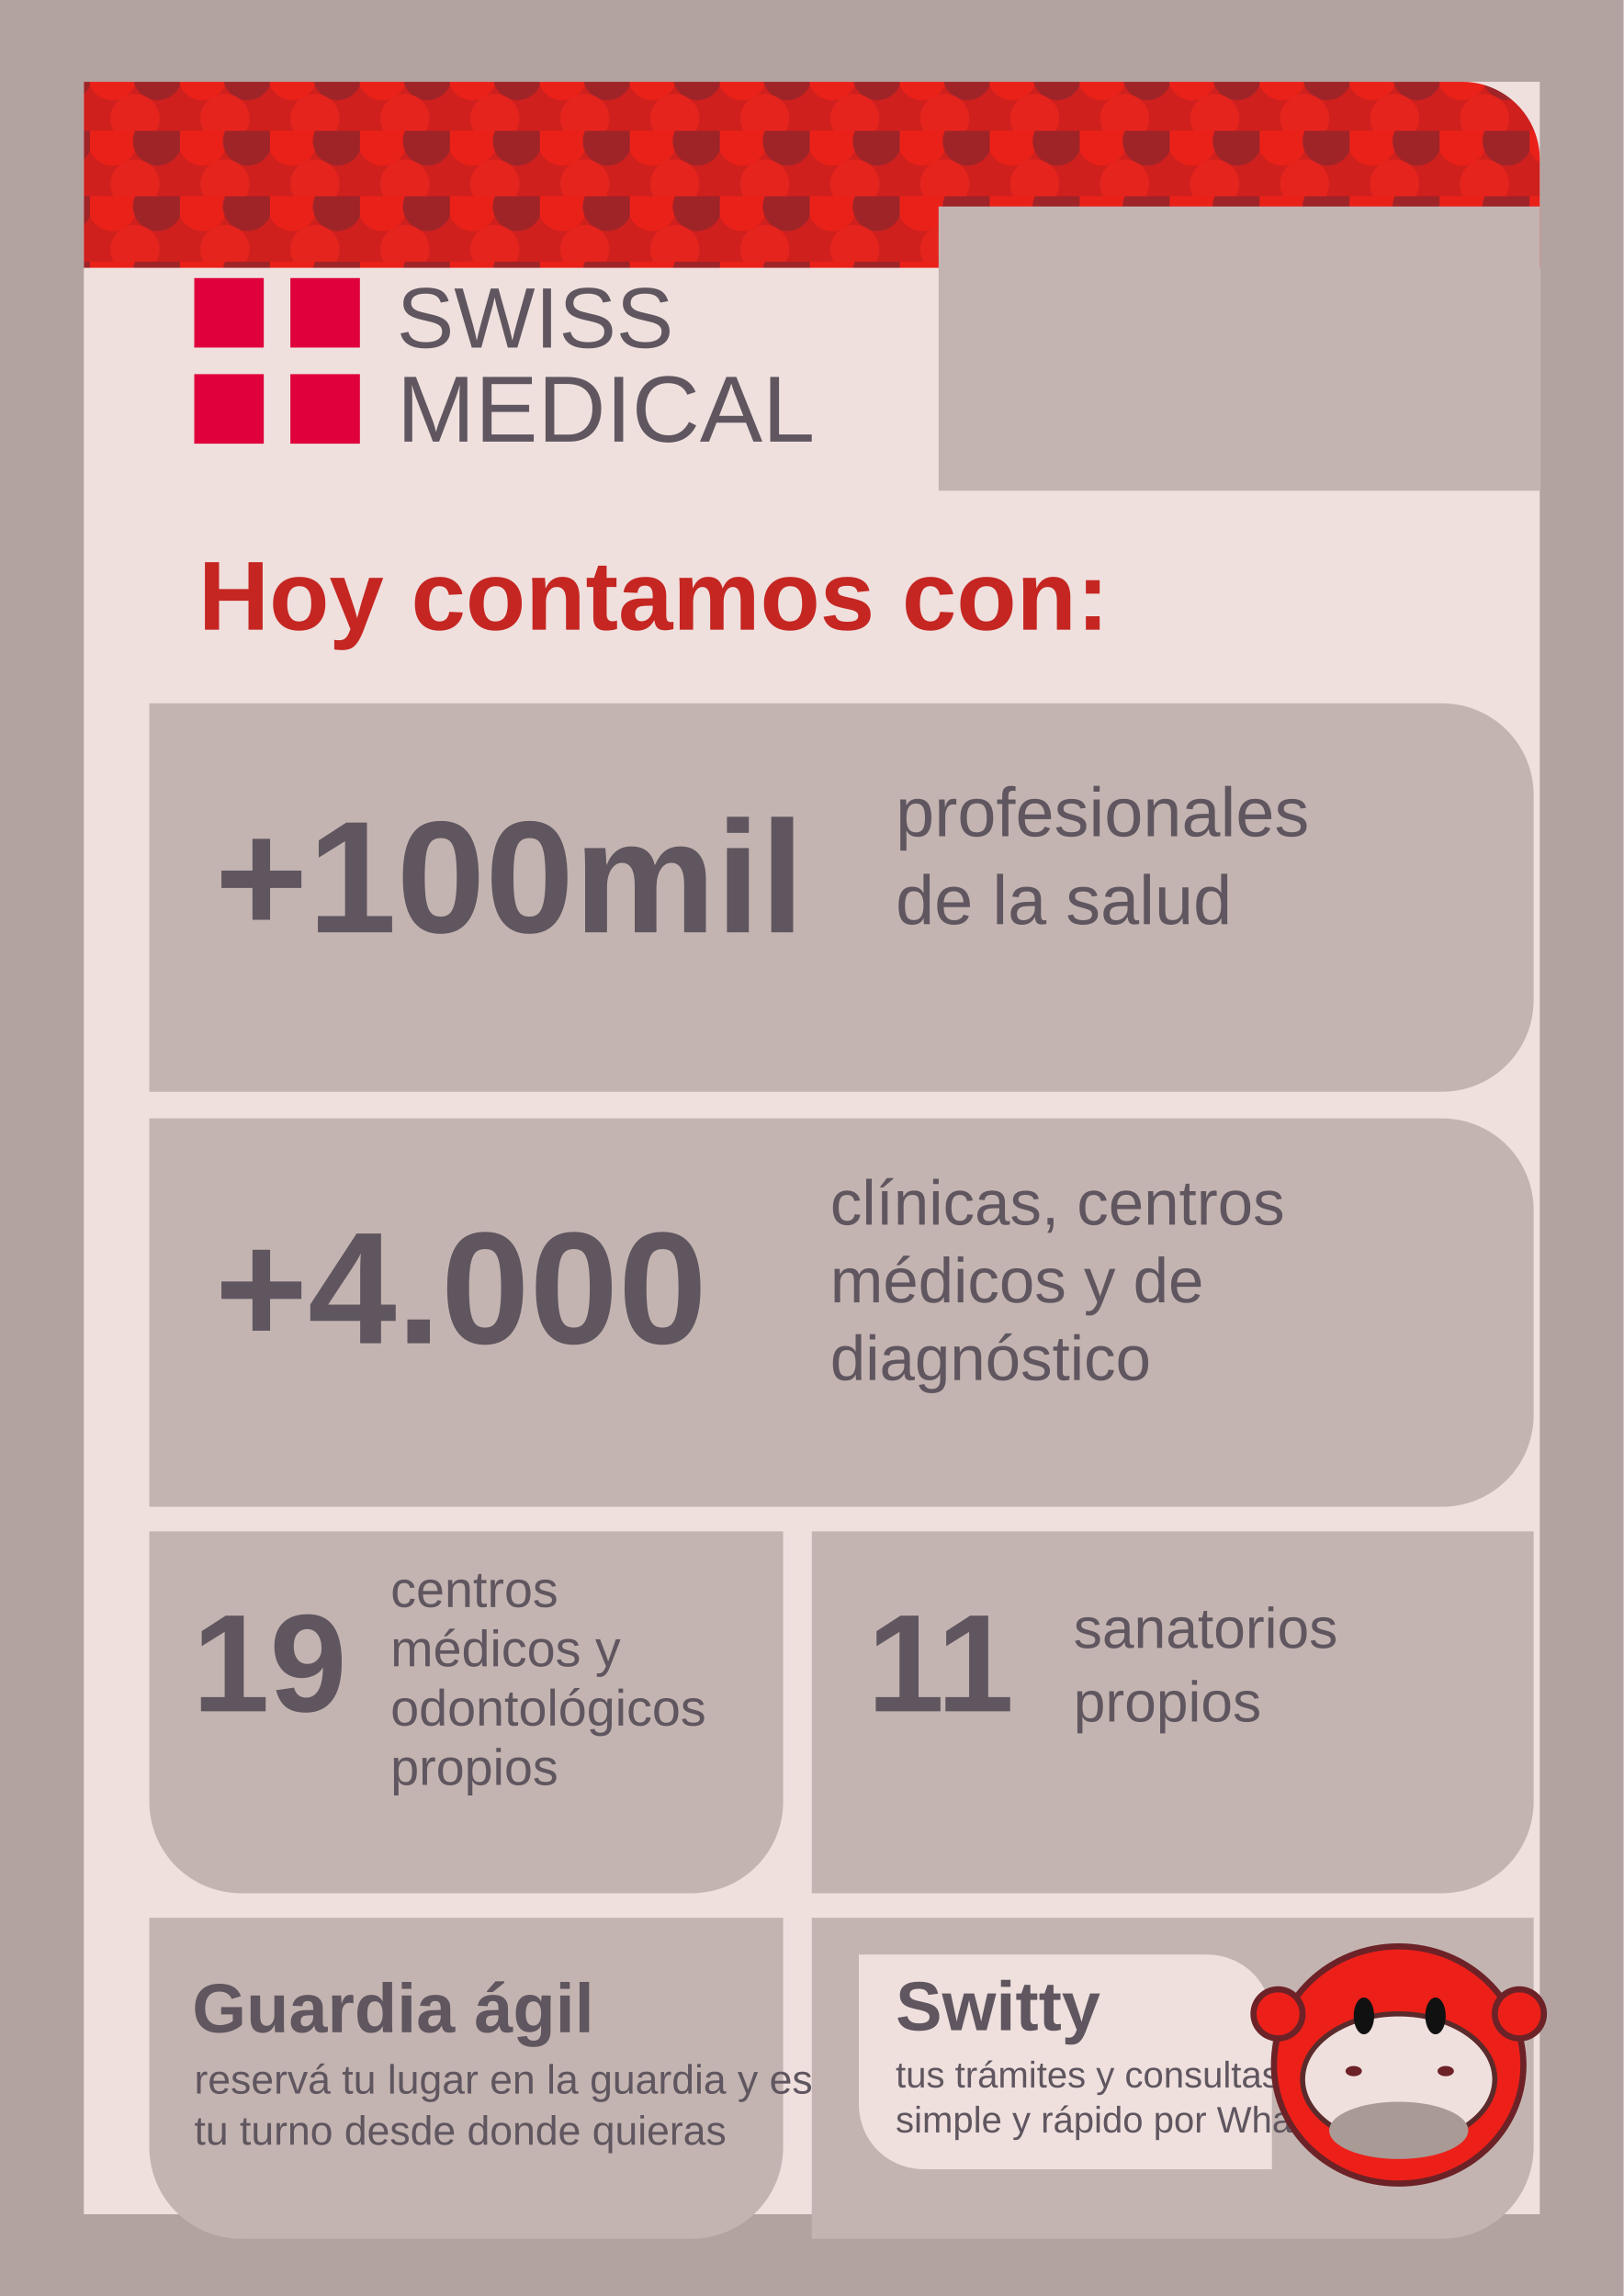
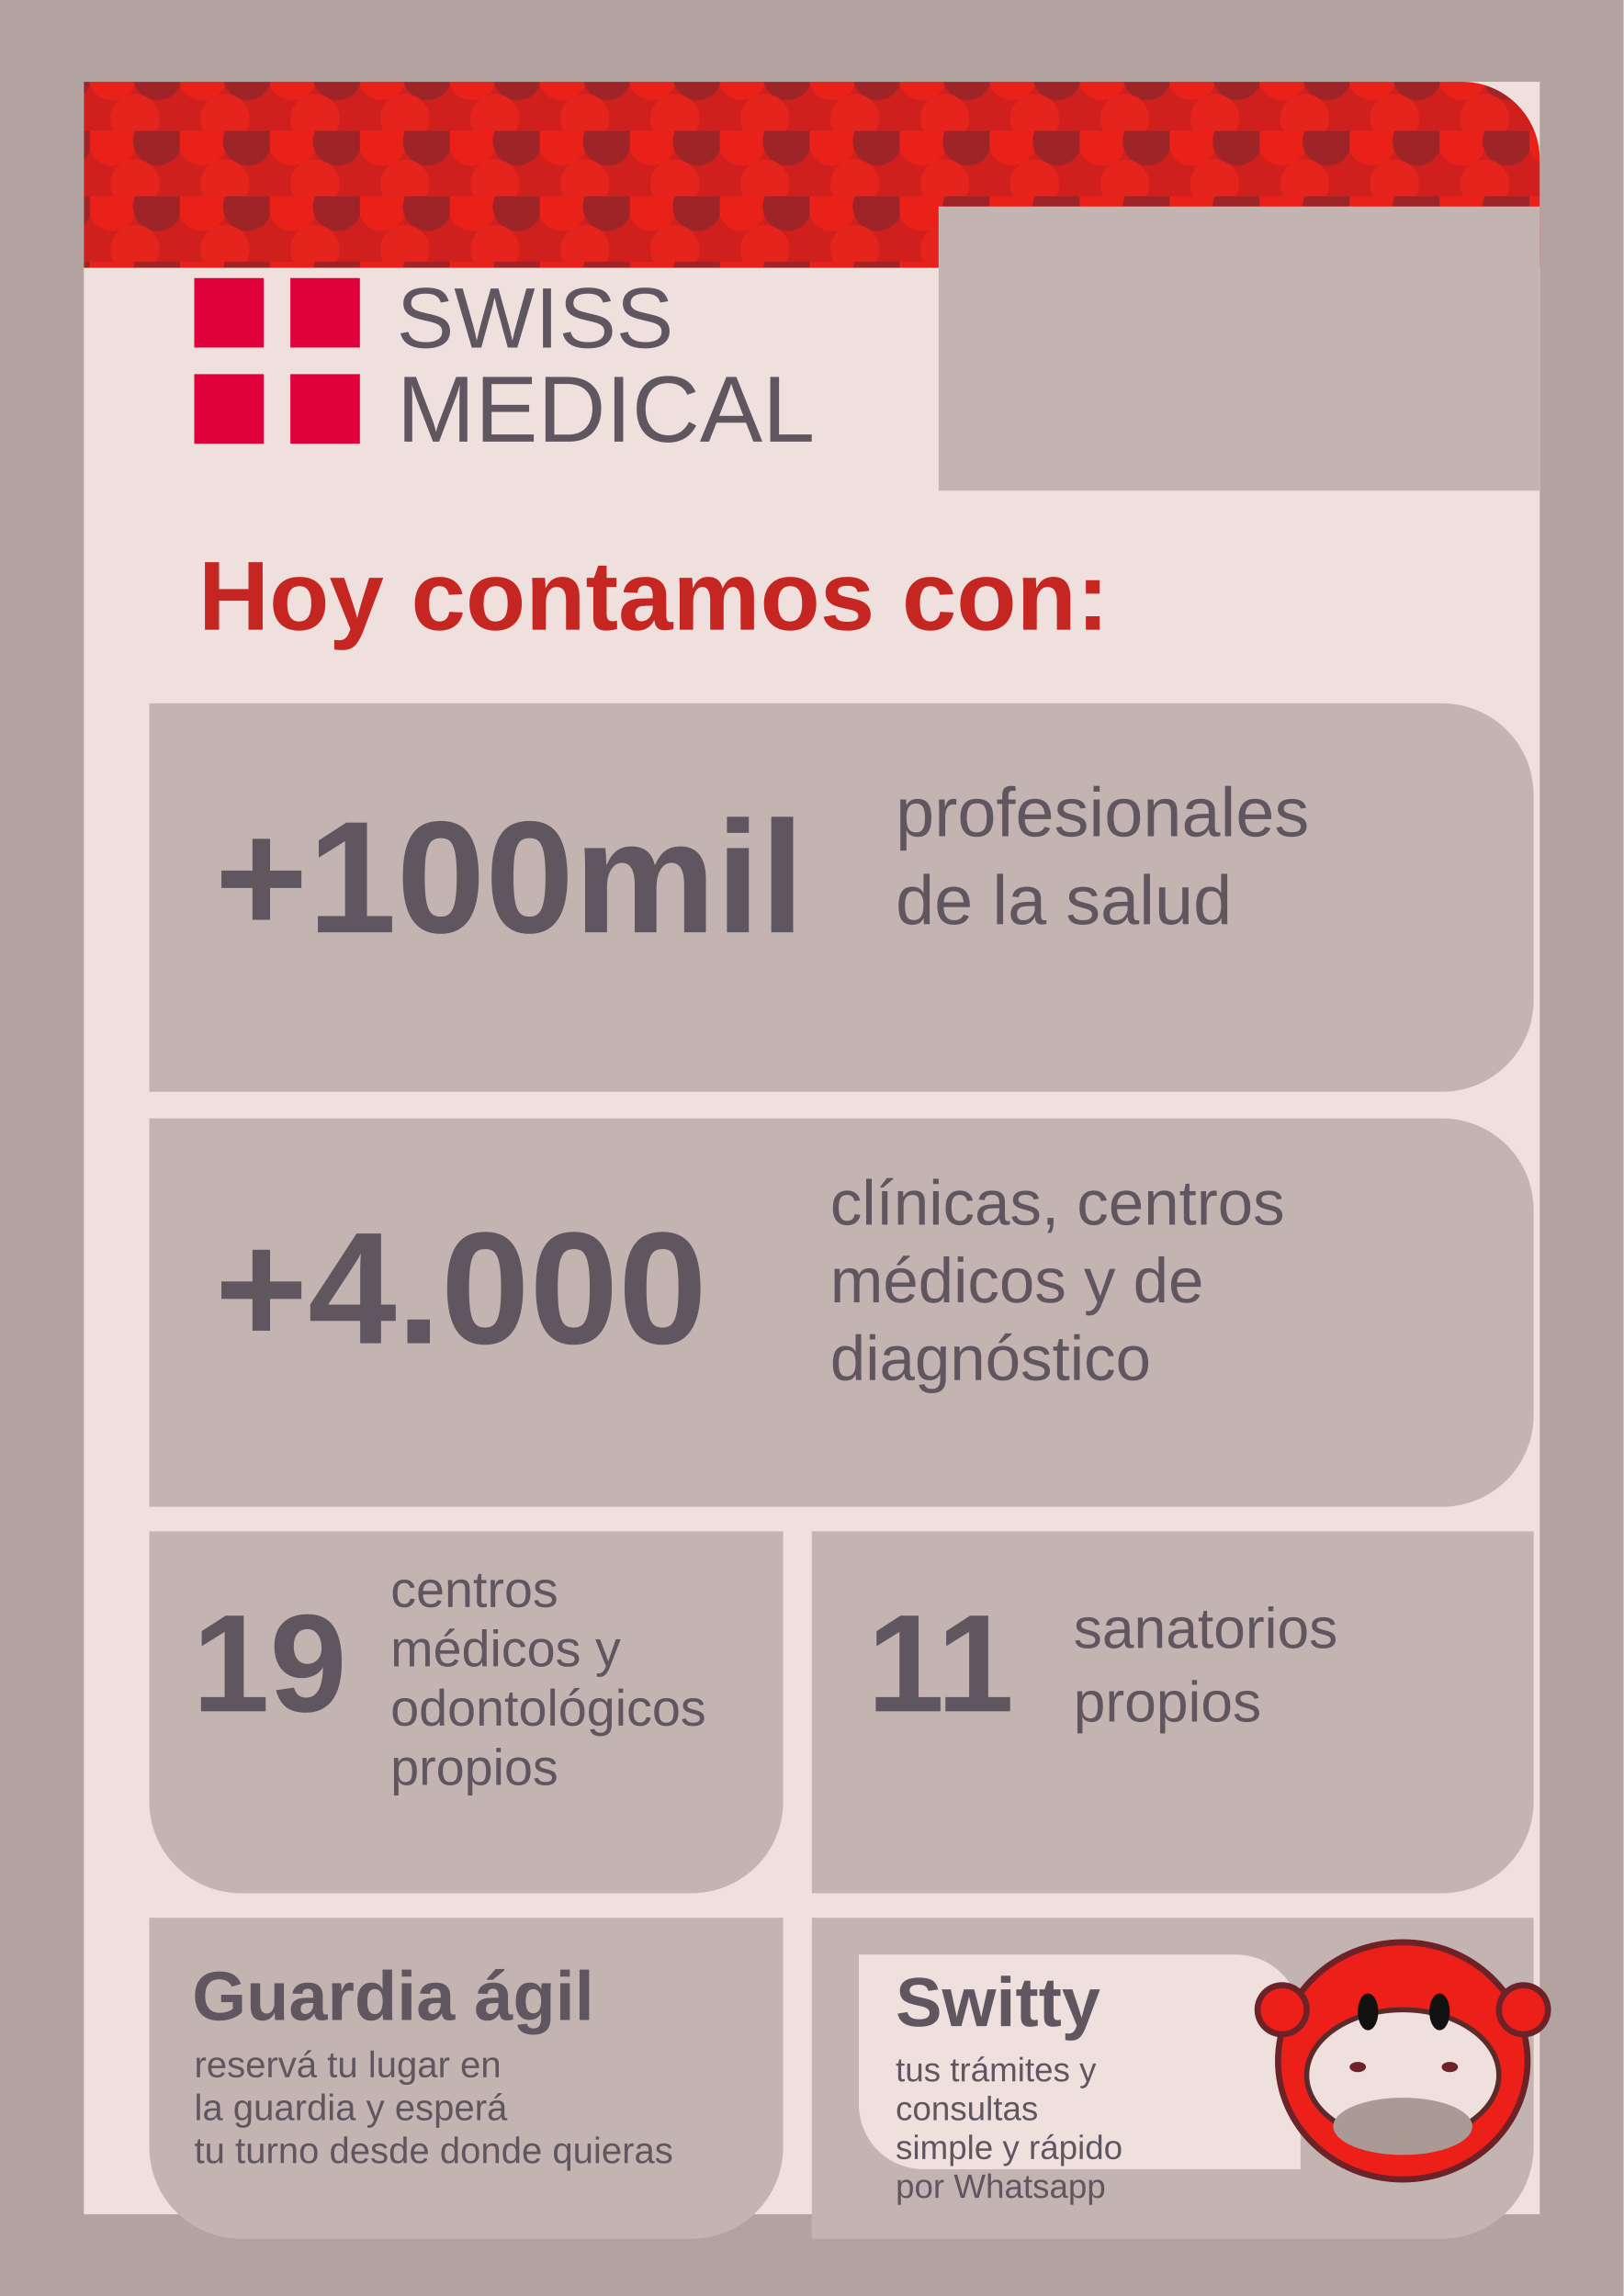
<svg xmlns="http://www.w3.org/2000/svg" width="794" height="1123" viewBox="0 0 794 1123">
  <defs>
    <pattern id="topPattern" width="44" height="32" patternUnits="userSpaceOnUse">
      <rect width="44" height="32" fill="#cf201d" />
      <circle cx="11" cy="5" r="12" fill="#ea2119" />
      <circle cx="33" cy="5" r="12" fill="#9f2428" />
      <circle cx="22" cy="26" r="12" fill="#e5241d" />
    </pattern>
  </defs>
  <rect width="794" height="1123" fill="#b3a3a0" />
  <rect x="41" y="40" width="712" height="1043" fill="#efe0de" />
  <path d="M41 40h674c21 0 38 17 38 38v53H41z" fill="url(#topPattern)" />
  <rect x="459" y="101" width="294" height="139" fill="#c4b4b1" />
  <g transform="translate(95 136)">
    <g fill="#e0003b">
      <rect x="0" y="0" width="34" height="34" />
      <rect x="47" y="0" width="34" height="34" />
      <rect x="0" y="47" width="34" height="34" />
      <rect x="47" y="47" width="34" height="34" />
    </g>
    <g font-family="Arial,Helvetica,sans-serif" fill="#5f565f">
      <text x="99" y="34" font-size="42">SWISS</text>
      <text x="99" y="80" font-size="46">MEDICAL</text>
    </g>
  </g>
  <text x="97" y="308" font-family="Arial,Helvetica,sans-serif" font-size="48" font-weight="700" fill="#c52622">Hoy contamos con:</text>
  <g font-family="Arial,Helvetica,sans-serif" fill="#5f565f">
    <path d="M73 344h632c25 0 45 20 45 45v100c0 25-20 45-45 45H73z" fill="#c4b4b1" />
    <text x="105" y="456" font-size="78" font-weight="700">+100mil</text>
    <text x="438" y="409" font-size="34">
      <tspan x="438">profesionales</tspan>
      <tspan x="438" dy="43">de la salud</tspan>
    </text>
    <path d="M73 547h632c25 0 45 20 45 45v100c0 25-20 45-45 45H73z" fill="#c4b4b1" />
    <text x="105" y="657" font-size="78" font-weight="700">+4.000</text>
    <text x="406" y="599" font-size="31">
      <tspan x="406">clínicas, centros</tspan>
      <tspan x="406" dy="38">médicos y de</tspan>
      <tspan x="406" dy="38">diagnóstico</tspan>
    </text>
    <path d="M73 749h310v132c0 25-20 45-45 45H118c-25 0-45-20-45-45z" fill="#c4b4b1" />
    <text x="94" y="837" font-size="68" font-weight="700">19</text>
    <text x="191" y="786" font-size="25">
      <tspan x="191">centros</tspan>
      <tspan x="191" dy="29">médicos y</tspan>
      <tspan x="191" dy="29">odontológicos</tspan>
      <tspan x="191" dy="29">propios</tspan>
    </text>
    <path d="M397 749h353v132c0 25-20 45-45 45H397z" fill="#c4b4b1" />
    <text x="424" y="837" font-size="68" font-weight="700">11</text>
    <text x="525" y="806" font-size="28">
      <tspan x="525">sanatorios</tspan>
      <tspan x="525" dy="36">propios</tspan>
    </text>
    <path d="M73 938h310v112c0 25-20 45-45 45H118c-25 0-45-20-45-45z" fill="#c4b4b1" />
-     <text x="94" y="994" font-size="34" font-weight="700">Guardia ágil</text>
-     <text x="95" y="1024" font-size="20">
-       <tspan x="95">reservá tu lugar en la guardia y esperá</tspan>
-       <tspan x="95" dy="25">tu turno desde donde quieras</tspan>
+     <text x="94" y="988" font-size="34" font-weight="700">Guardia ágil</text>
+     <text x="95" y="1016" font-size="18">
+       <tspan x="95">reservá tu lugar en</tspan>
+       <tspan x="95" dy="21">la guardia y esperá</tspan>
+       <tspan x="95" dy="21">tu turno desde donde quieras</tspan>
    </text>
    <path d="M397 938h353v112c0 25-20 45-45 45H397z" fill="#c4b4b1" />
-     <path d="M420 956h170c18 0 32 14 32 32v73h-170c-18 0-32-14-32-32z" fill="#efe0de" />
-     <text x="438" y="993" font-size="34" font-weight="700">Switty</text>
-     <text x="438" y="1021" font-size="18">
-       <tspan x="438">tus trámites y consultas</tspan>
-       <tspan x="438" dy="22">simple y rápido por Whatsapp</tspan>
+     <path d="M420 956h184c18 0 32 14 32 32v73H452c-18 0-32-14-32-32z" fill="#efe0de" />
+     <text x="438" y="991" font-size="34" font-weight="700">Switty</text>
+     <text x="438" y="1018" font-size="16.5">
+       <tspan x="438">tus trámites y</tspan>
+       <tspan x="438" dy="19">consultas</tspan>
+       <tspan x="438" dy="19">simple y rápido</tspan>
+       <tspan x="438" dy="19">por Whatsapp</tspan>
    </text>
  </g>
-   <g transform="translate(612 946)">
+   <g transform="translate(614 944)">
    <ellipse cx="72" cy="64" rx="61" ry="58" fill="#ec2019" stroke="#6c2227" stroke-width="3" />
    <circle cx="13" cy="39" r="12" fill="#ec2019" stroke="#6c2227" stroke-width="3" />
    <circle cx="131" cy="39" r="12" fill="#ec2019" stroke="#6c2227" stroke-width="3" />
    <ellipse cx="72" cy="71" rx="47" ry="32" fill="#efe0de" stroke="#5b2a2a" stroke-width="2.5" />
    <ellipse cx="55" cy="40" rx="5" ry="9" fill="#111" />
    <ellipse cx="90" cy="40" rx="5" ry="9" fill="#111" />
    <ellipse cx="72" cy="96" rx="34" ry="14" fill="#a99a96" />
    <ellipse cx="50" cy="67" rx="4" ry="2.5" fill="#6c2227" />
    <ellipse cx="95" cy="67" rx="4" ry="2.5" fill="#6c2227" />
  </g>
</svg>
